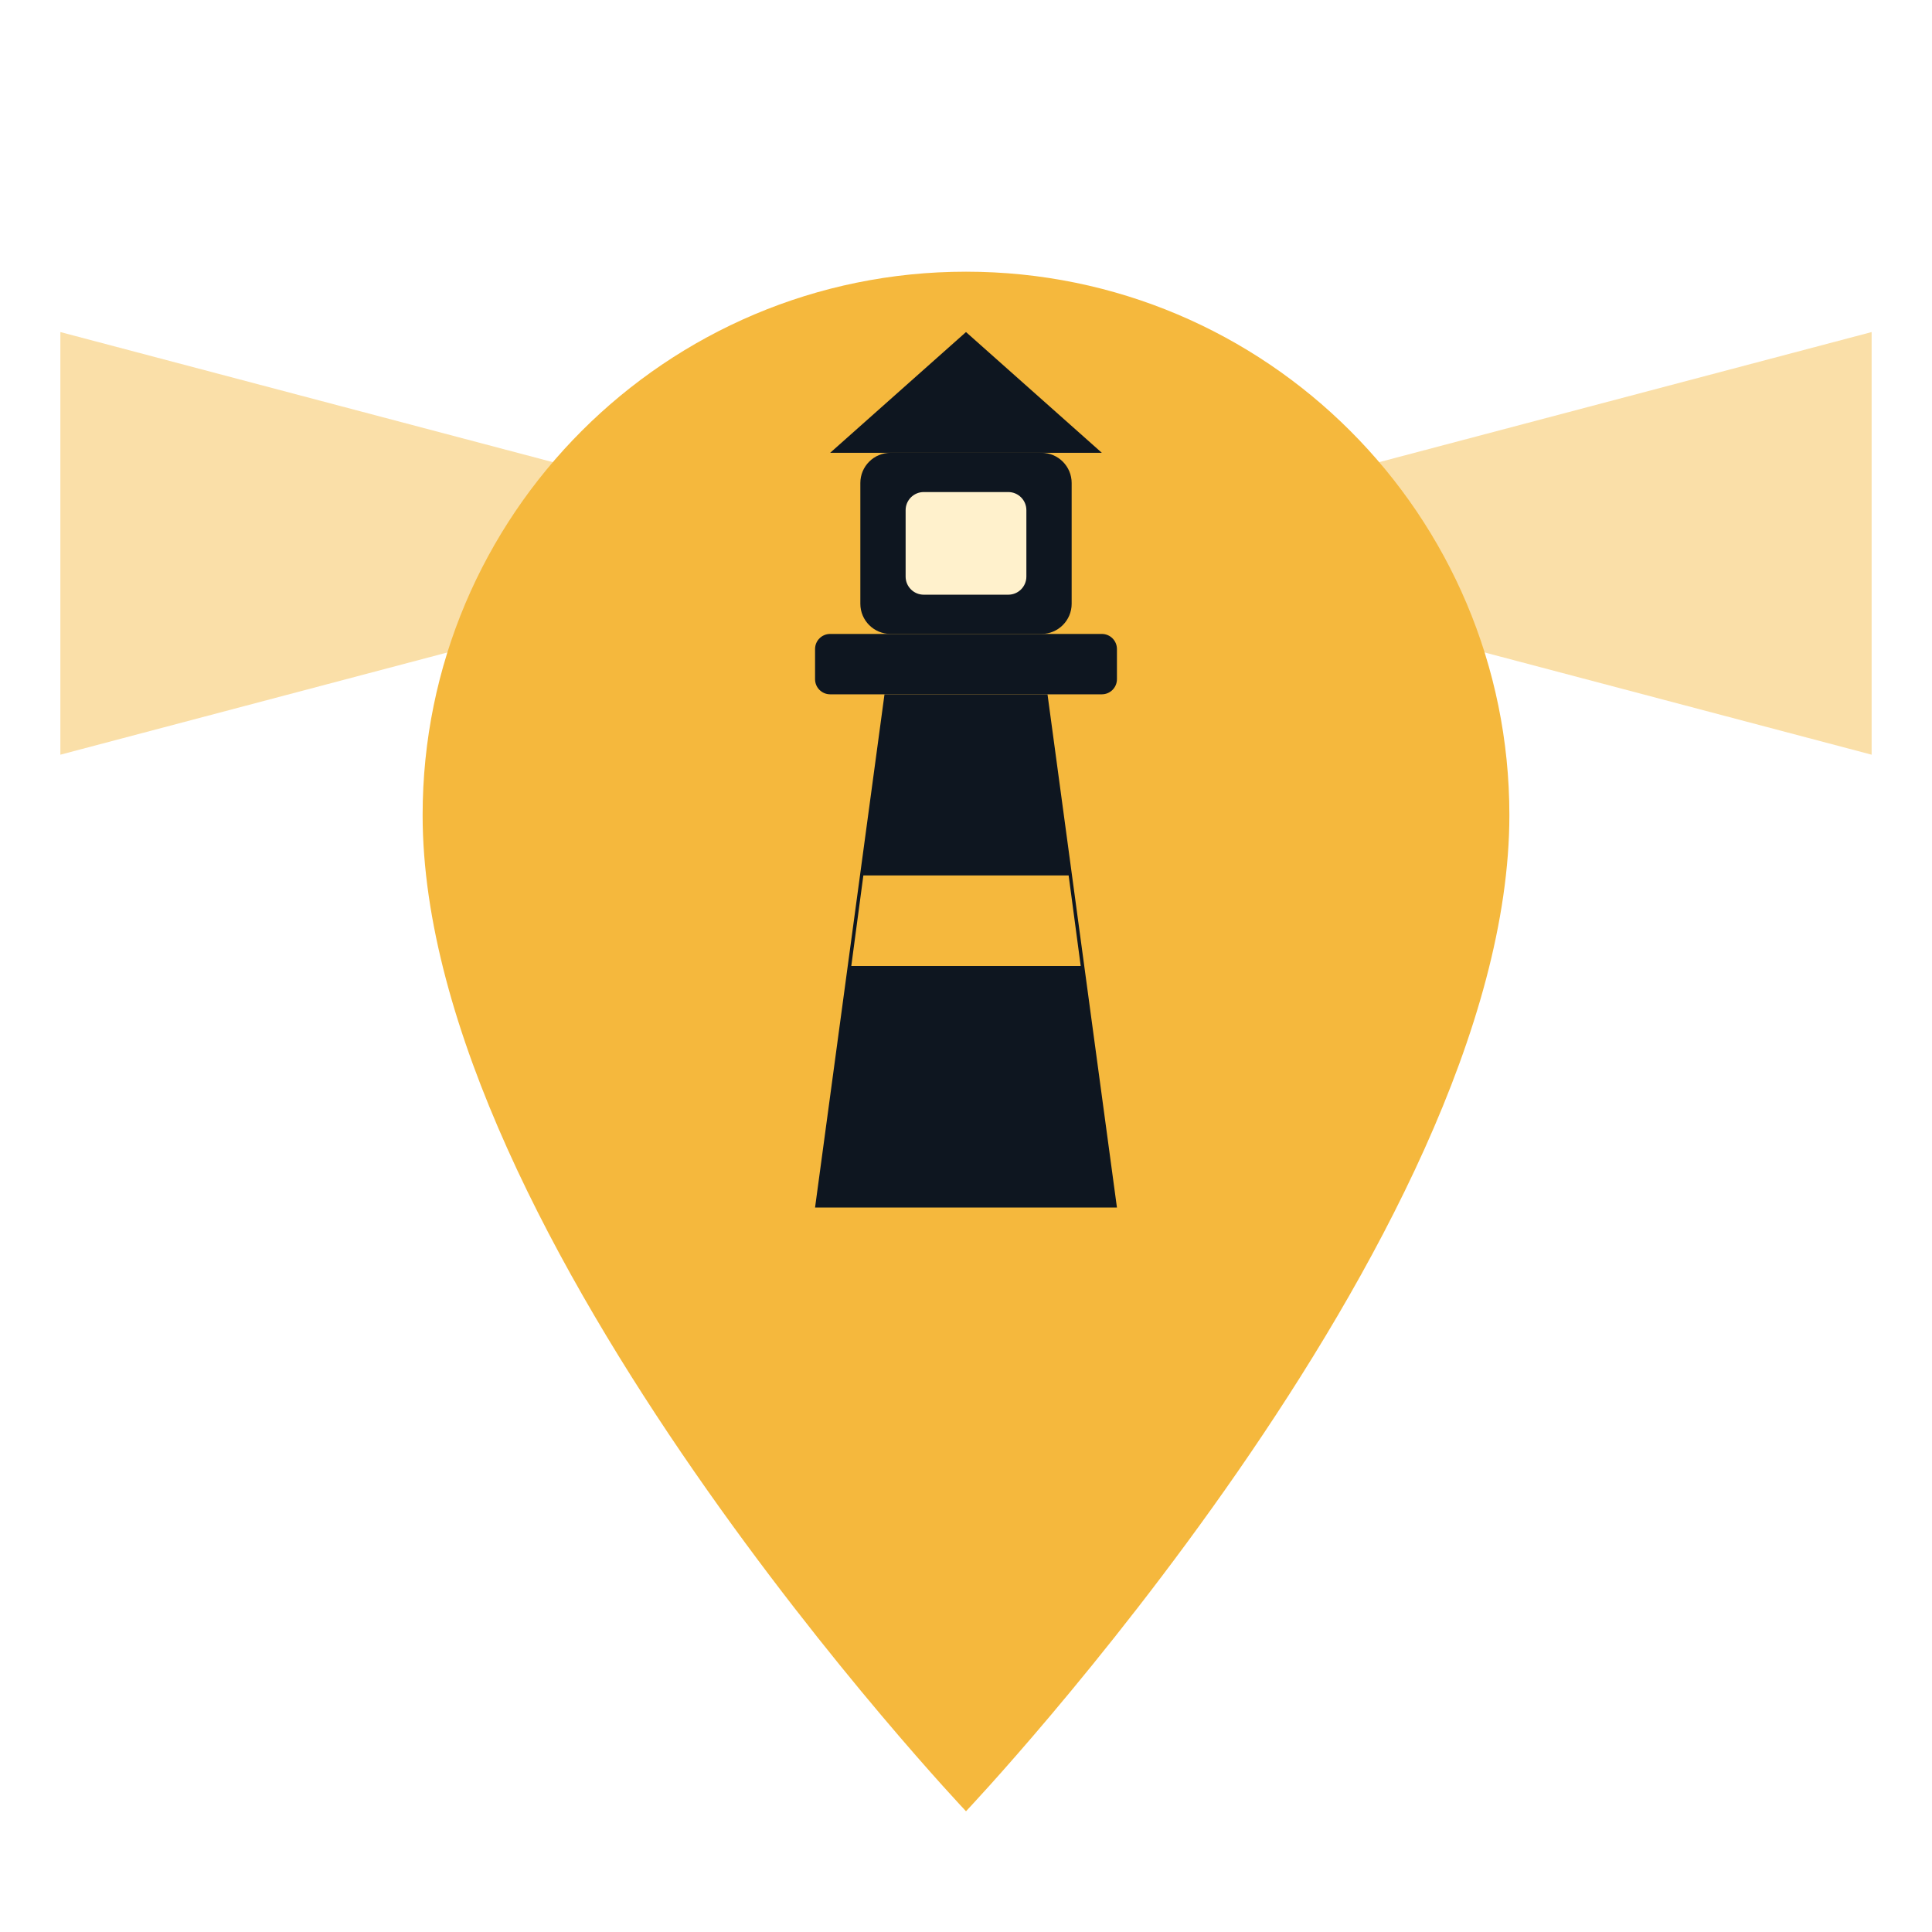
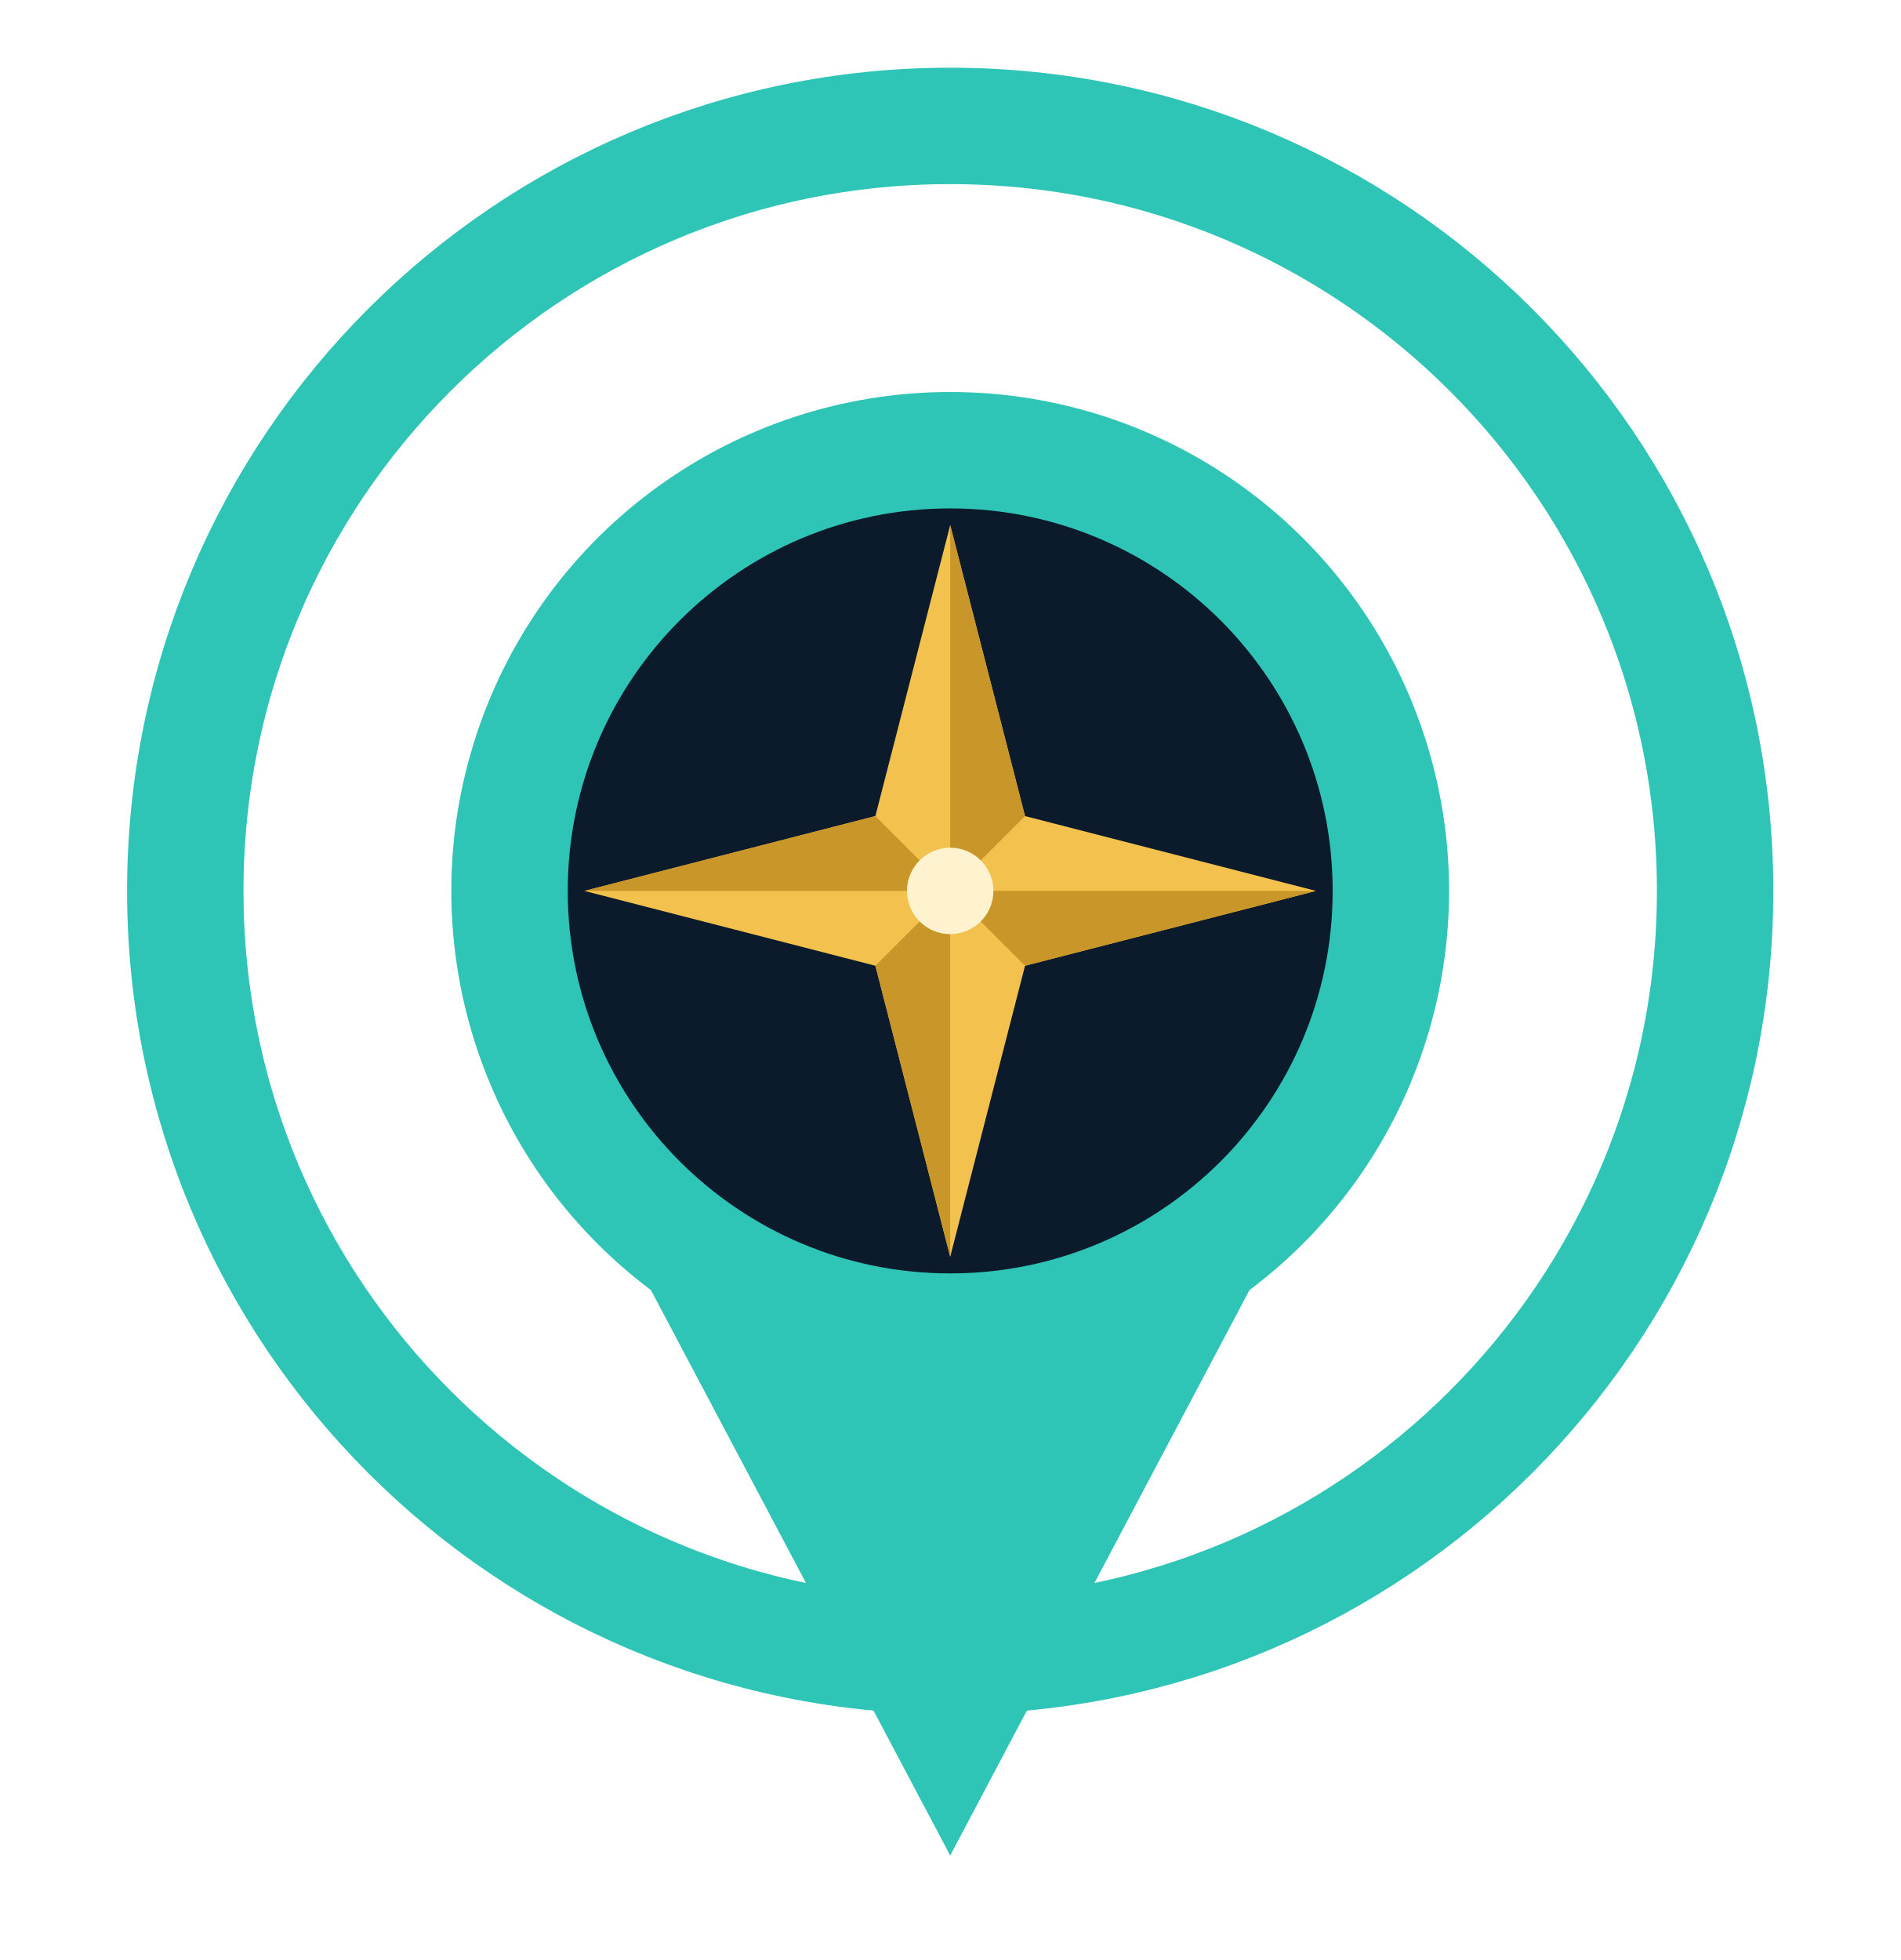
- <svg xmlns="http://www.w3.org/2000/svg" viewBox="0 0 64 64" fill="none">
-   <path d="M28.5 18 L2 11 L2 25 Z" fill="#F5B83D" opacity="0.45" />
-   <path d="M35.5 18 L62 11 L62 25 Z" fill="#F5B83D" opacity="0.45" />
-   <path d="M32 60 C32 60 14 41 14 27 A18 18 0 0 1 50 27 C50 41 32 60 32 60 Z" fill="#F5B83D" />
-   <path d="M27.5 15 L32 11 L36.5 15 Z" fill="#0E1620" />
-   <rect x="28.5" y="15" width="7" height="6" rx="1" fill="#0E1620" />
-   <rect x="30" y="16.3" width="4" height="3.4" rx="0.6" fill="#FFF1CC" />
-   <rect x="27" y="21" width="10" height="2" rx="0.5" fill="#0E1620" />
-   <path d="M29.3 23 L34.7 23 L37 40 L27 40 Z" fill="#0E1620" />
-   <path d="M28.6 29 L35.4 29 L35.8 32 L28.2 32 Z" fill="#F5B83D" />
+ <svg xmlns="http://www.w3.org/2000/svg" viewBox="0 0 128 132" role="img" aria-label="Norte">
+   <circle cx="64" cy="60" r="51.52" fill="none" stroke="#2EC4B6" stroke-width="7.84" />
+   <path d="M64 124.96 L43.84 86.88 A33.60 33.60 0 1 1 84.16 86.88 Z" fill="#2EC4B6" />
+   <circle cx="64" cy="60" r="25.76" fill="#0B1B2B" />
+   <path d="M64 35.36 L69.04 54.96 L88.64 60 L69.04 65.04 L64 84.64 L58.96 65.04 L39.36 60 L58.96 54.96 Z" fill="#F2C14E" />
+   <path d="M64 35.36 L69.04 54.96 L64 60 Z M88.64 60 L69.04 65.04 L64 60 Z M64 84.64 L58.96 65.04 L64 60 Z M39.36 60 L58.96 54.96 L64 60 Z" fill="#C9962A" />
+   <circle cx="64" cy="60" r="2.91" fill="#FFF3CF" />
</svg>
